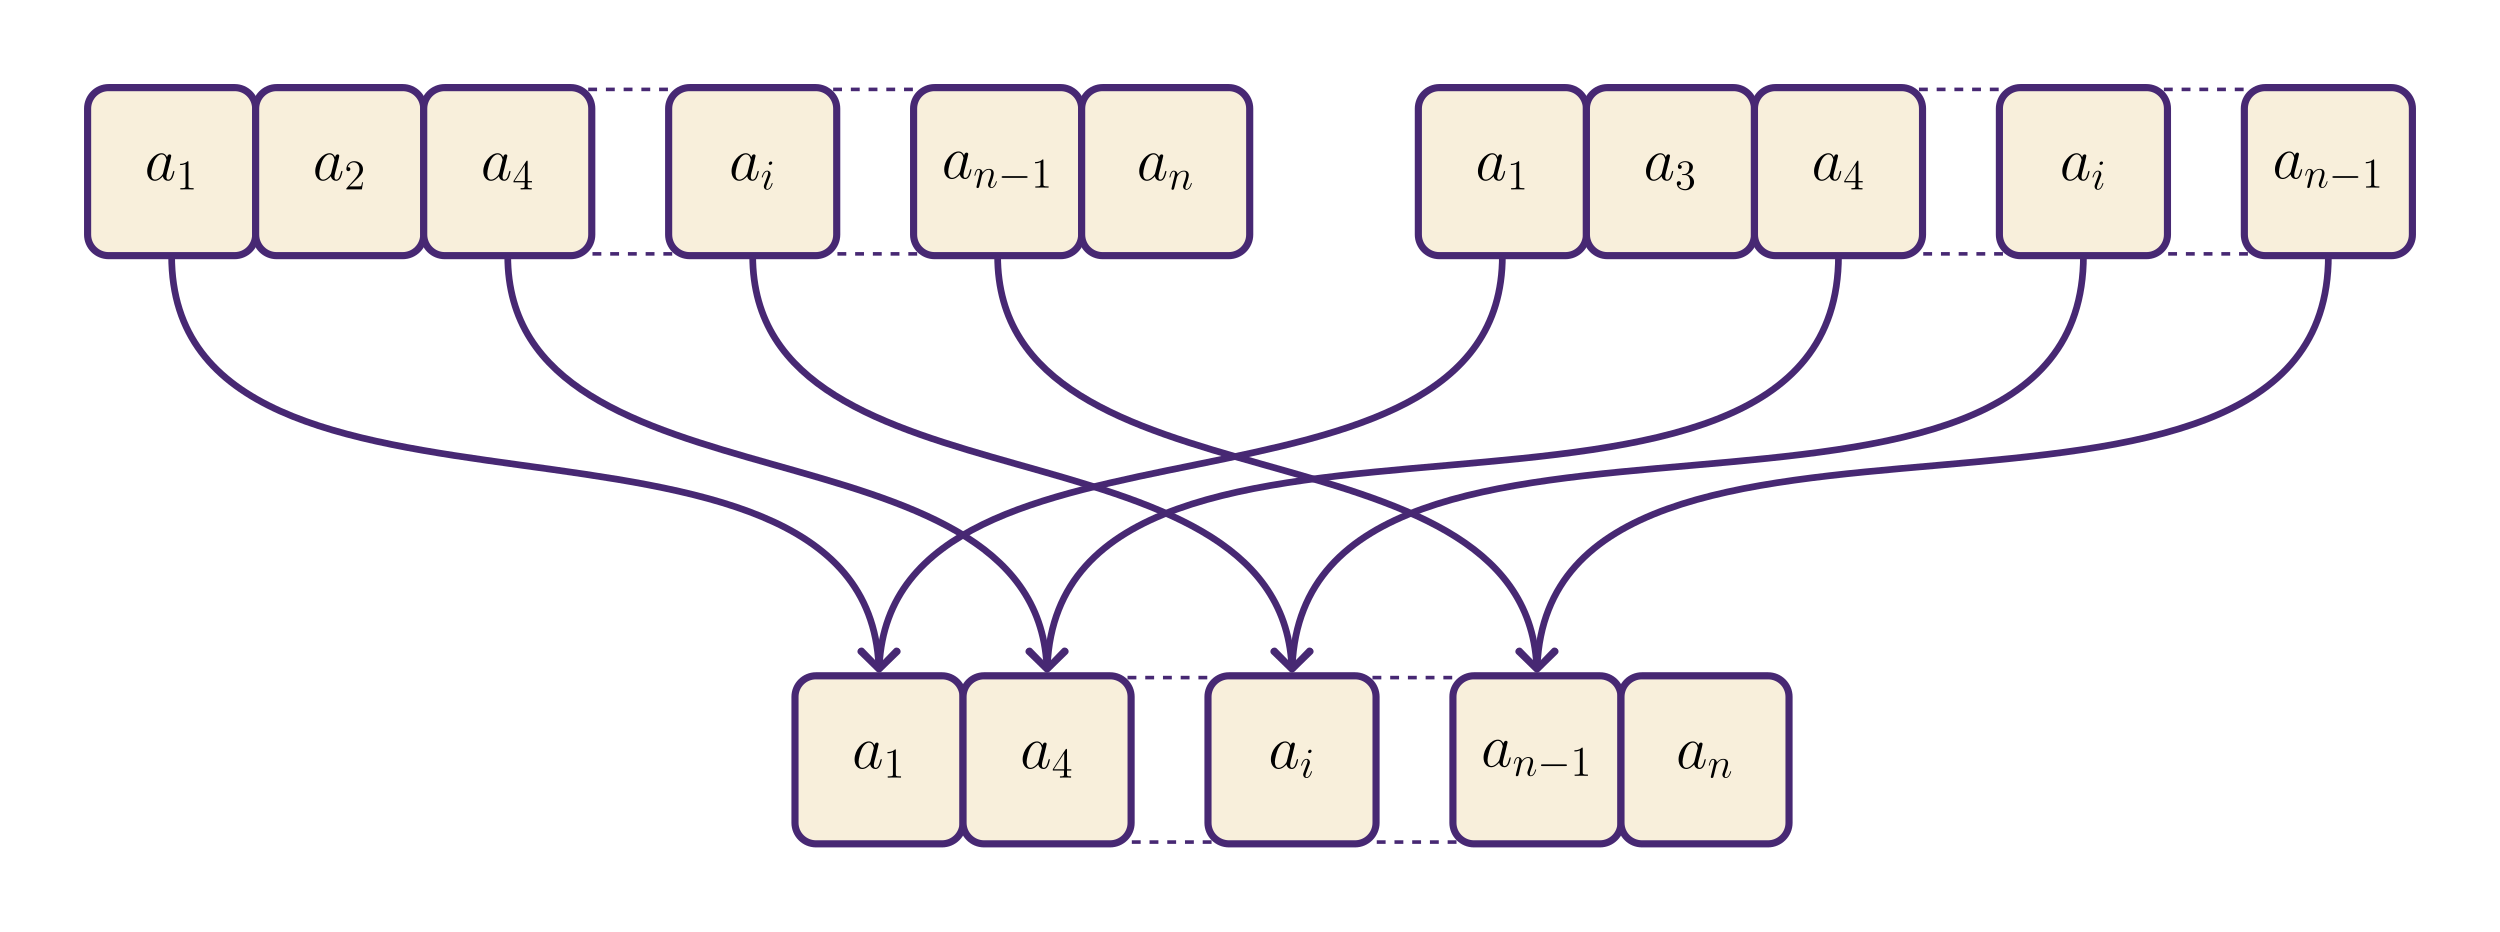
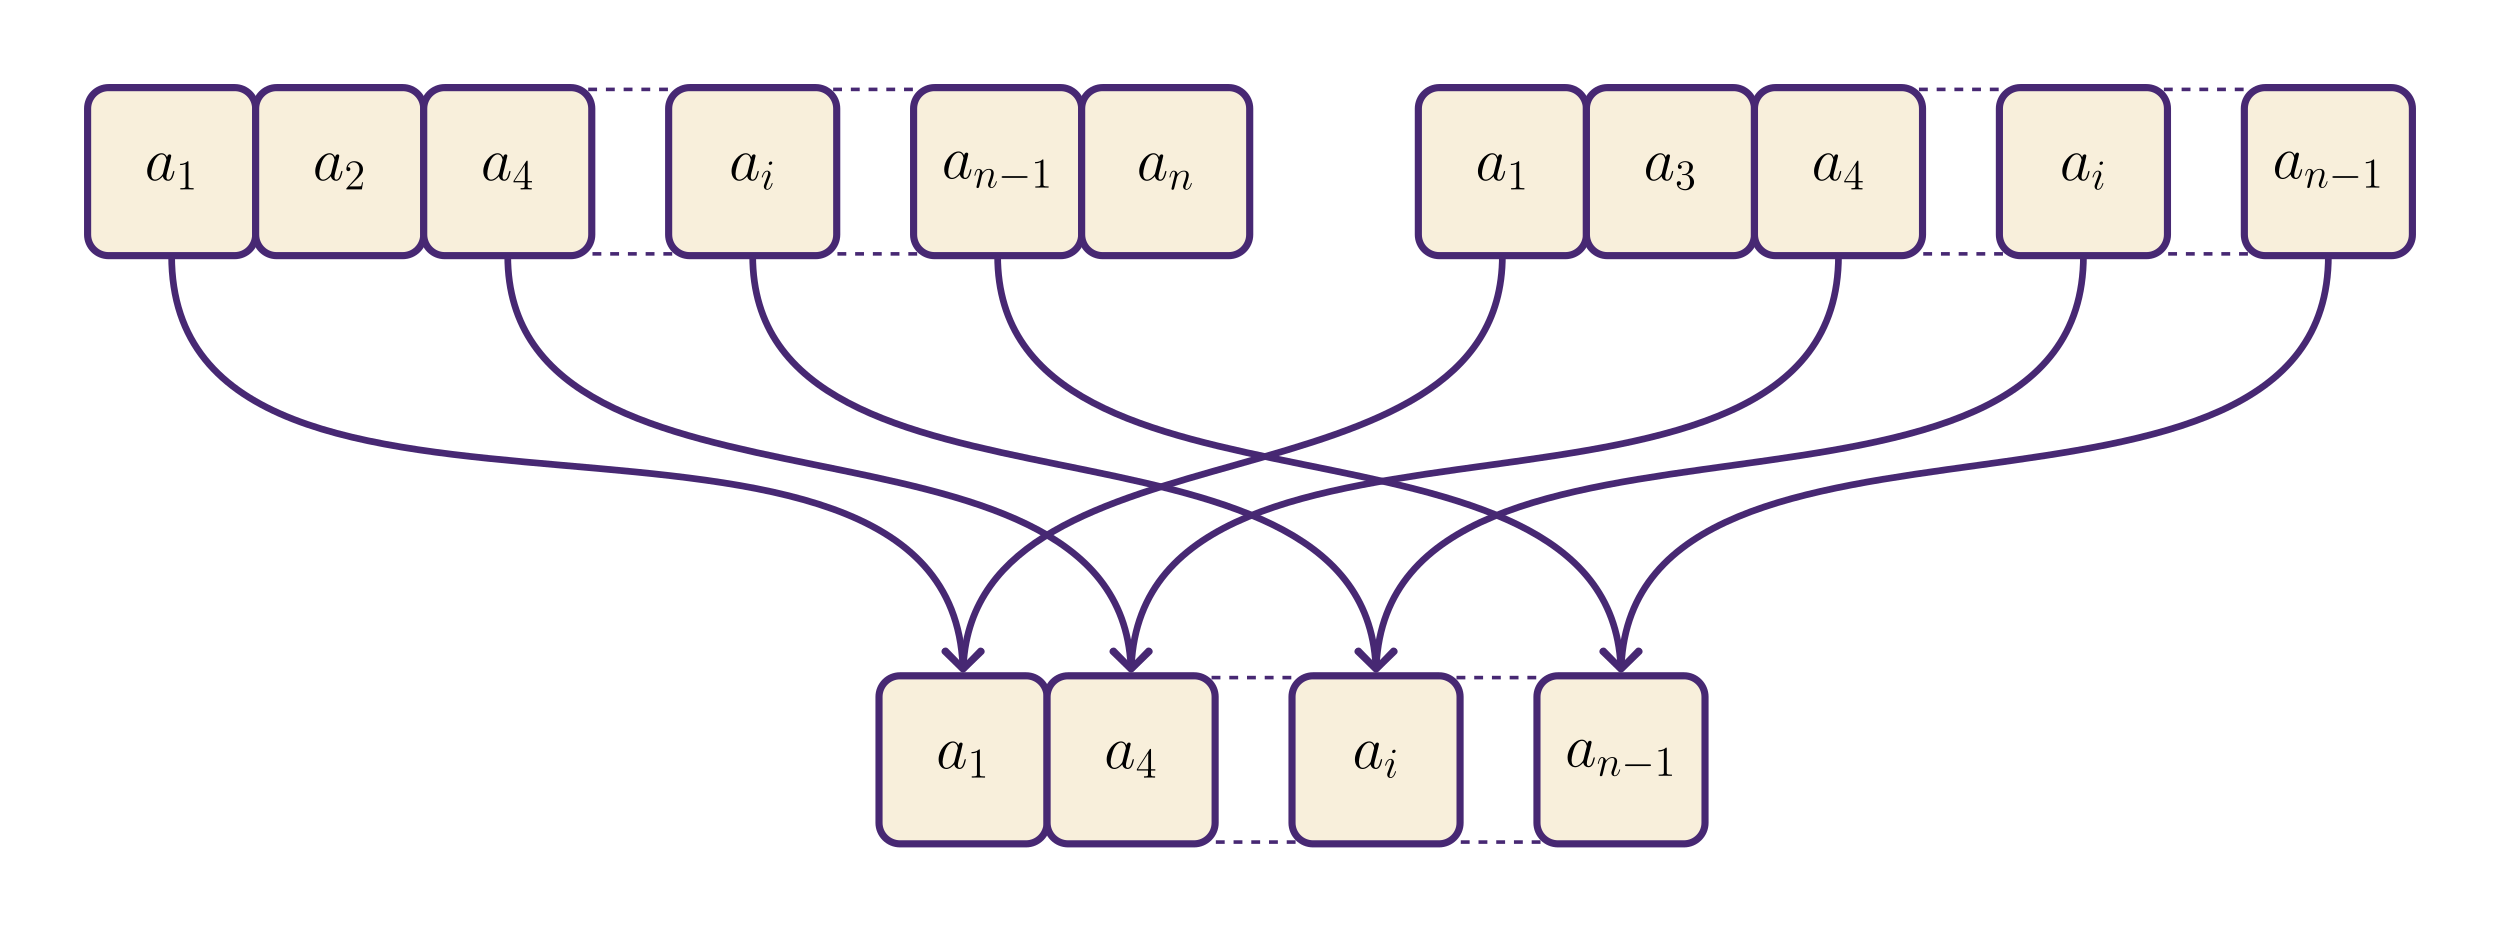
<svg xmlns="http://www.w3.org/2000/svg" xmlns:xlink="http://www.w3.org/1999/xlink" width="843.364" height="314.22" viewBox="0 0 843.364 314.22">
  <defs>
    <g>
      <g id="glyph-0-0">
        <path d="M 6.219 -2.453 C 6.109 -2.109 6.109 -2.062 5.828 -1.672 C 5.375 -1.094 4.469 -0.203 3.484 -0.203 C 2.641 -0.203 2.172 -0.969 2.172 -2.188 C 2.172 -3.328 2.812 -5.641 3.203 -6.5 C 3.906 -7.953 4.875 -8.703 5.688 -8.703 C 7.047 -8.703 7.312 -7 7.312 -6.844 C 7.312 -6.812 7.25 -6.547 7.234 -6.5 Z M 7.547 -7.75 C 7.312 -8.281 6.75 -9.109 5.688 -9.109 C 3.344 -9.109 0.828 -6.094 0.828 -3.031 C 0.828 -0.984 2.031 0.203 3.422 0.203 C 4.562 0.203 5.531 -0.688 6.109 -1.359 C 6.328 -0.141 7.297 0.203 7.906 0.203 C 8.531 0.203 9.031 -0.172 9.406 -0.906 C 9.734 -1.609 10.016 -2.875 10.016 -2.953 C 10.016 -3.062 9.938 -3.141 9.812 -3.141 C 9.625 -3.141 9.609 -3.031 9.516 -2.734 C 9.219 -1.516 8.812 -0.203 7.969 -0.203 C 7.375 -0.203 7.328 -0.75 7.328 -1.156 C 7.328 -1.625 7.391 -1.859 7.578 -2.672 C 7.719 -3.188 7.828 -3.641 8 -4.234 C 8.766 -7.328 8.938 -8.078 8.938 -8.203 C 8.938 -8.484 8.719 -8.719 8.406 -8.719 C 7.75 -8.719 7.578 -8 7.547 -7.75 Z M 7.547 -7.75 " />
      </g>
      <g id="glyph-1-0">
        <path d="M 4.125 -9.188 C 4.125 -9.531 4.125 -9.531 3.844 -9.531 C 3.5 -9.156 2.781 -8.625 1.312 -8.625 L 1.312 -8.203 C 1.641 -8.203 2.359 -8.203 3.141 -8.578 L 3.141 -1.109 C 3.141 -0.594 3.094 -0.422 1.844 -0.422 L 1.391 -0.422 L 1.391 0 C 1.781 -0.031 3.172 -0.031 3.641 -0.031 C 4.109 -0.031 5.5 -0.031 5.875 0 L 5.875 -0.422 L 5.438 -0.422 C 4.172 -0.422 4.125 -0.594 4.125 -1.109 Z M 4.125 -9.188 " />
      </g>
      <g id="glyph-1-1">
        <path d="M 6.312 -2.406 L 6 -2.406 C 5.953 -2.172 5.844 -1.375 5.688 -1.141 C 5.594 -1.016 4.781 -1.016 4.344 -1.016 L 1.688 -1.016 C 2.078 -1.344 2.953 -2.266 3.328 -2.609 C 5.516 -4.625 6.312 -5.359 6.312 -6.781 C 6.312 -8.438 5 -9.531 3.344 -9.531 C 1.672 -9.531 0.703 -8.125 0.703 -6.891 C 0.703 -6.156 1.328 -6.156 1.375 -6.156 C 1.672 -6.156 2.047 -6.375 2.047 -6.828 C 2.047 -7.234 1.781 -7.5 1.375 -7.5 C 1.25 -7.5 1.219 -7.5 1.172 -7.484 C 1.453 -8.469 2.219 -9.125 3.156 -9.125 C 4.375 -9.125 5.125 -8.109 5.125 -6.781 C 5.125 -5.562 4.422 -4.5 3.594 -3.578 L 0.703 -0.344 L 0.703 0 L 5.938 0 Z M 6.312 -2.406 " />
      </g>
      <g id="glyph-1-2">
        <path d="M 5.172 -9.344 C 5.172 -9.609 5.172 -9.688 4.984 -9.688 C 4.859 -9.688 4.812 -9.688 4.703 -9.516 L 0.391 -2.812 L 0.391 -2.391 L 4.156 -2.391 L 4.156 -1.094 C 4.156 -0.562 4.125 -0.422 3.078 -0.422 L 2.797 -0.422 L 2.797 0 C 3.125 -0.031 4.266 -0.031 4.656 -0.031 C 5.062 -0.031 6.203 -0.031 6.547 0 L 6.547 -0.422 L 6.25 -0.422 C 5.219 -0.422 5.172 -0.562 5.172 -1.094 L 5.172 -2.391 L 6.625 -2.391 L 6.625 -2.812 L 5.172 -2.812 Z M 4.234 -8.219 L 4.234 -2.812 L 0.75 -2.812 Z M 4.234 -8.219 " />
      </g>
      <g id="glyph-1-3">
        <path d="M 2.641 -5.156 C 2.391 -5.141 2.344 -5.125 2.344 -4.984 C 2.344 -4.844 2.406 -4.844 2.672 -4.844 L 3.328 -4.844 C 4.547 -4.844 5.094 -3.844 5.094 -2.469 C 5.094 -0.594 4.109 -0.094 3.406 -0.094 C 2.719 -0.094 1.547 -0.422 1.141 -1.359 C 1.594 -1.297 2.016 -1.547 2.016 -2.062 C 2.016 -2.484 1.703 -2.766 1.312 -2.766 C 0.969 -2.766 0.594 -2.562 0.594 -2.016 C 0.594 -0.75 1.859 0.297 3.453 0.297 C 5.156 0.297 6.422 -1 6.422 -2.453 C 6.422 -3.766 5.359 -4.812 3.984 -5.047 C 5.234 -5.406 6.031 -6.453 6.031 -7.578 C 6.031 -8.703 4.859 -9.531 3.469 -9.531 C 2.031 -9.531 0.969 -8.656 0.969 -7.609 C 0.969 -7.047 1.422 -6.922 1.641 -6.922 C 1.938 -6.922 2.281 -7.141 2.281 -7.578 C 2.281 -8.031 1.938 -8.234 1.625 -8.234 C 1.531 -8.234 1.5 -8.234 1.469 -8.219 C 2.016 -9.188 3.359 -9.188 3.422 -9.188 C 3.906 -9.188 4.828 -8.984 4.828 -7.578 C 4.828 -7.297 4.797 -6.5 4.375 -5.875 C 3.938 -5.25 3.453 -5.203 3.062 -5.188 Z M 2.641 -5.156 " />
      </g>
      <g id="glyph-2-0">
        <path d="M 4.062 -2.047 C 4.062 -2.125 4 -2.188 3.922 -2.188 C 3.781 -2.188 3.766 -2.141 3.703 -1.891 C 3.328 -0.594 2.734 -0.141 2.266 -0.141 C 2.094 -0.141 1.891 -0.188 1.891 -0.609 C 1.891 -1 2.062 -1.438 2.219 -1.859 L 3.234 -4.531 C 3.266 -4.641 3.375 -4.906 3.375 -5.172 C 3.375 -5.781 2.938 -6.328 2.234 -6.328 C 0.922 -6.328 0.391 -4.25 0.391 -4.125 C 0.391 -4.078 0.438 -4 0.547 -4 C 0.672 -4 0.688 -4.062 0.75 -4.266 C 1.094 -5.469 1.641 -6.031 2.188 -6.031 C 2.328 -6.031 2.562 -6.031 2.562 -5.562 C 2.562 -5.188 2.375 -4.719 2.266 -4.406 L 1.266 -1.734 C 1.172 -1.5 1.094 -1.281 1.094 -1.016 C 1.094 -0.375 1.531 0.141 2.219 0.141 C 3.547 0.141 4.062 -1.953 4.062 -2.047 Z M 3.938 -8.953 C 3.938 -9.172 3.766 -9.422 3.453 -9.422 C 3.125 -9.422 2.75 -9.109 2.75 -8.734 C 2.75 -8.375 3.062 -8.266 3.234 -8.266 C 3.609 -8.266 3.938 -8.641 3.938 -8.953 Z M 3.938 -8.953 " />
      </g>
      <g id="glyph-2-1">
        <path d="M 2.953 -4.203 C 2.984 -4.281 3.344 -5 3.875 -5.469 C 4.25 -5.812 4.734 -6.031 5.297 -6.031 C 5.859 -6.031 6.062 -5.609 6.062 -5.031 C 6.062 -4.219 5.484 -2.578 5.188 -1.812 C 5.062 -1.469 4.984 -1.281 4.984 -1.016 C 4.984 -0.375 5.438 0.141 6.125 0.141 C 7.453 0.141 7.953 -1.969 7.953 -2.047 C 7.953 -2.125 7.906 -2.188 7.812 -2.188 C 7.688 -2.188 7.672 -2.141 7.609 -1.891 C 7.266 -0.719 6.734 -0.141 6.172 -0.141 C 6.031 -0.141 5.797 -0.156 5.797 -0.609 C 5.797 -0.969 5.953 -1.406 6.031 -1.609 C 6.328 -2.391 6.922 -4 6.922 -4.812 C 6.922 -5.688 6.422 -6.328 5.328 -6.328 C 4.062 -6.328 3.391 -5.422 3.125 -5.062 C 3.078 -5.875 2.5 -6.328 1.859 -6.328 C 1.406 -6.328 1.094 -6.047 0.844 -5.562 C 0.594 -5.047 0.391 -4.188 0.391 -4.125 C 0.391 -4.078 0.438 -4 0.547 -4 C 0.656 -4 0.672 -4.016 0.766 -4.344 C 0.984 -5.219 1.25 -6.031 1.828 -6.031 C 2.156 -6.031 2.266 -5.812 2.266 -5.375 C 2.266 -5.062 2.125 -4.5 2.016 -4.062 L 1.625 -2.516 C 1.562 -2.234 1.406 -1.594 1.328 -1.328 C 1.234 -0.969 1.078 -0.281 1.078 -0.219 C 1.078 -0.016 1.234 0.141 1.453 0.141 C 1.625 0.141 1.828 0.062 1.938 -0.156 C 1.969 -0.234 2.094 -0.734 2.172 -1.016 L 2.484 -2.312 Z M 2.953 -4.203 " />
      </g>
      <g id="glyph-3-0">
        <path d="M 9.453 -3.297 C 9.703 -3.297 9.953 -3.297 9.953 -3.578 C 9.953 -3.875 9.703 -3.875 9.453 -3.875 L 1.688 -3.875 C 1.453 -3.875 1.188 -3.875 1.188 -3.578 C 1.188 -3.297 1.453 -3.297 1.688 -3.297 Z M 9.453 -3.297 " />
      </g>
    </g>
    <clipPath id="clip-0">
      <path clip-rule="nonzero" d="M 0 0 L 843.363 0 L 843.363 314.219 L 0 314.219 Z M 0 0 " />
    </clipPath>
    <clipPath id="clip-1">
      <path clip-rule="nonzero" d="M 198.426 29.551 L 226.77 29.551 L 226.77 86.242 L 198.426 86.242 Z M 198.426 29.551 " />
    </clipPath>
    <clipPath id="clip-2">
      <path clip-rule="nonzero" d="M 281.055 29.551 L 309.402 29.551 L 309.402 86.242 L 281.055 86.242 Z M 281.055 29.551 " />
    </clipPath>
    <clipPath id="clip-3">
      <path clip-rule="nonzero" d="M 647.348 29.551 L 675.695 29.551 L 675.695 86.242 L 647.348 86.242 Z M 647.348 29.551 " />
    </clipPath>
    <clipPath id="clip-4">
      <path clip-rule="nonzero" d="M 729.98 29.551 L 758.324 29.551 L 758.324 86.242 L 729.98 86.242 Z M 729.98 29.551 " />
    </clipPath>
    <clipPath id="clip-5">
      <path clip-rule="nonzero" d="M 723 0 L 843.363 0 L 843.363 121 L 723 121 Z M 723 0 " />
    </clipPath>
    <clipPath id="clip-6">
-       <path clip-rule="nonzero" d="M 234 193 L 359 193 L 359 314.219 L 234 314.219 Z M 234 193 " />
+       <path clip-rule="nonzero" d="M 262 193 L 388 193 L 388 314.219 L 262 314.219 Z M 262 193 " />
    </clipPath>
    <clipPath id="clip-7">
-       <path clip-rule="nonzero" d="M 290 193 L 416 193 L 416 314.219 L 290 314.219 Z M 290 193 " />
+       <path clip-rule="nonzero" d="M 319 193 L 444 193 L 444 314.219 L 319 314.219 Z M 319 193 " />
    </clipPath>
    <clipPath id="clip-8">
-       <path clip-rule="nonzero" d="M 380.367 227.977 L 408.715 227.977 L 408.715 284.668 L 380.367 284.668 Z M 380.367 227.977 " />
+       <path clip-rule="nonzero" d="M 408.715 227.977 L 437.059 227.977 L 437.059 284.668 L 408.715 284.668 Z M 408.715 227.977 " />
    </clipPath>
    <clipPath id="clip-9">
-       <path clip-rule="nonzero" d="M 373 193 L 499 193 L 499 314.219 L 373 314.219 Z M 373 193 " />
+       <path clip-rule="nonzero" d="M 401 193 L 527 193 L 527 314.219 L 401 314.219 Z M 401 193 " />
    </clipPath>
    <clipPath id="clip-10">
-       <path clip-rule="nonzero" d="M 462.996 227.977 L 491.344 227.977 L 491.344 284.668 L 462.996 284.668 Z M 462.996 227.977 " />
+       <path clip-rule="nonzero" d="M 491.344 227.977 L 519.691 227.977 L 519.691 284.668 L 491.344 284.668 Z M 491.344 227.977 " />
    </clipPath>
    <clipPath id="clip-11">
-       <path clip-rule="nonzero" d="M 456 193 L 581 193 L 581 314.219 L 456 314.219 Z M 456 193 " />
-     </clipPath>
-     <clipPath id="clip-12">
-       <path clip-rule="nonzero" d="M 512 193 L 638 193 L 638 314.219 L 512 314.219 Z M 512 193 " />
+       <path clip-rule="nonzero" d="M 484 193 L 610 193 L 610 314.219 L 484 314.219 Z M 484 193 " />
    </clipPath>
  </defs>
  <g clip-path="url(#clip-0)">
    <path fill-rule="nonzero" fill="rgb(100%, 100%, 100%)" fill-opacity="1" d="M -0.004 314.223 L 843.371 0 " />
  </g>
  <path fill-rule="nonzero" fill="rgb(97.255%, 93.726%, 85.883%)" fill-opacity="1" stroke-width="2.409" stroke-linecap="butt" stroke-linejoin="miter" stroke="rgb(27.843%, 15.685%, 45.096%)" stroke-opacity="1" stroke-miterlimit="10" d="M 21.258 28.346 L -21.261 28.346 C -25.175 28.346 -28.347 25.174 -28.347 21.26 L -28.347 -21.259 C -28.347 -25.173 -25.175 -28.345 -21.261 -28.345 L 21.258 -28.345 C 25.172 -28.345 28.348 -25.173 28.348 -21.259 L 28.348 21.26 C 28.348 25.174 25.172 28.346 21.258 28.346 Z M 21.258 28.346 " transform="matrix(1, 0, 0, -1, 57.898, 57.897)" />
  <g fill="rgb(0%, 0%, 0%)" fill-opacity="1">
    <use xlink:href="#glyph-0-0" x="48.826" y="60.796" />
  </g>
  <g fill="rgb(0%, 0%, 0%)" fill-opacity="1">
    <use xlink:href="#glyph-1-0" x="59.447" y="63.895" />
  </g>
  <path fill-rule="nonzero" fill="rgb(97.255%, 93.726%, 85.883%)" fill-opacity="1" stroke-width="2.409" stroke-linecap="butt" stroke-linejoin="miter" stroke="rgb(27.843%, 15.685%, 45.096%)" stroke-opacity="1" stroke-miterlimit="10" d="M 21.262 28.346 L -21.262 28.346 C -25.176 28.346 -28.348 25.174 -28.348 21.26 L -28.348 -21.259 C -28.348 -25.173 -25.176 -28.345 -21.262 -28.345 L 21.262 -28.345 C 25.176 -28.345 28.348 -25.173 28.348 -21.259 L 28.348 21.26 C 28.348 25.174 25.176 28.346 21.262 28.346 Z M 21.262 28.346 " transform="matrix(1, 0, 0, -1, 114.59, 57.897)" />
  <g fill="rgb(0%, 0%, 0%)" fill-opacity="1">
    <use xlink:href="#glyph-0-0" x="105.519" y="60.796" />
  </g>
  <g fill="rgb(0%, 0%, 0%)" fill-opacity="1">
    <use xlink:href="#glyph-1-1" x="116.14" y="63.895" />
  </g>
  <path fill-rule="nonzero" fill="rgb(97.255%, 93.726%, 85.883%)" fill-opacity="1" stroke-width="2.409" stroke-linecap="butt" stroke-linejoin="miter" stroke="rgb(27.843%, 15.685%, 45.096%)" stroke-opacity="1" stroke-miterlimit="10" d="M 21.26 28.346 L -21.26 28.346 C -25.174 28.346 -28.346 25.174 -28.346 21.26 L -28.346 -21.259 C -28.346 -25.173 -25.174 -28.345 -21.26 -28.345 L 21.26 -28.345 C 25.174 -28.345 28.346 -25.173 28.346 -21.259 L 28.346 21.26 C 28.346 25.174 25.174 28.346 21.26 28.346 Z M 21.26 28.346 " transform="matrix(1, 0, 0, -1, 171.283, 57.897)" />
  <g fill="rgb(0%, 0%, 0%)" fill-opacity="1">
    <use xlink:href="#glyph-0-0" x="162.212" y="60.796" />
  </g>
  <g fill="rgb(0%, 0%, 0%)" fill-opacity="1">
    <use xlink:href="#glyph-1-2" x="172.833" y="63.895" />
  </g>
  <g clip-path="url(#clip-1)">
    <path fill="none" stroke-width="2.409" stroke-linecap="butt" stroke-linejoin="miter" stroke="rgb(27.843%, 15.685%, 45.096%)" stroke-opacity="1" stroke-dasharray="2.989 2.989" stroke-miterlimit="10" d="M -14.172 28.346 L 14.172 28.346 M 14.172 -28.345 L -14.172 -28.345 " transform="matrix(1, 0, 0, -1, 212.598, 57.897)" />
  </g>
  <path fill-rule="nonzero" fill="rgb(97.255%, 93.726%, 85.883%)" fill-opacity="1" stroke-width="2.409" stroke-linecap="butt" stroke-linejoin="miter" stroke="rgb(27.843%, 15.685%, 45.096%)" stroke-opacity="1" stroke-miterlimit="10" d="M 21.259 28.346 L -21.261 28.346 C -25.175 28.346 -28.347 25.174 -28.347 21.26 L -28.347 -21.259 C -28.347 -25.173 -25.175 -28.345 -21.261 -28.345 L 21.259 -28.345 C 25.173 -28.345 28.349 -25.173 28.349 -21.259 L 28.349 21.26 C 28.349 25.174 25.173 28.346 21.259 28.346 Z M 21.259 28.346 " transform="matrix(1, 0, 0, -1, 253.913, 57.897)" />
  <g fill="rgb(0%, 0%, 0%)" fill-opacity="1">
    <use xlink:href="#glyph-0-0" x="245.958" y="60.796" />
  </g>
  <g fill="rgb(0%, 0%, 0%)" fill-opacity="1">
    <use xlink:href="#glyph-2-0" x="256.578" y="63.895" />
  </g>
  <g clip-path="url(#clip-2)">
    <path fill="none" stroke-width="2.409" stroke-linecap="butt" stroke-linejoin="miter" stroke="rgb(27.843%, 15.685%, 45.096%)" stroke-opacity="1" stroke-dasharray="2.989 2.989" stroke-miterlimit="10" d="M -14.173 28.346 L 14.174 28.346 M 14.174 -28.345 L -14.173 -28.345 " transform="matrix(1, 0, 0, -1, 295.228, 57.897)" />
  </g>
  <path fill-rule="nonzero" fill="rgb(97.255%, 93.726%, 85.883%)" fill-opacity="1" stroke-width="2.409" stroke-linecap="butt" stroke-linejoin="miter" stroke="rgb(27.843%, 15.685%, 45.096%)" stroke-opacity="1" stroke-miterlimit="10" d="M 21.262 28.346 L -21.262 28.346 C -25.176 28.346 -28.348 25.174 -28.348 21.26 L -28.348 -21.259 C -28.348 -25.173 -25.176 -28.345 -21.262 -28.345 L 21.262 -28.345 C 25.176 -28.345 28.348 -25.173 28.348 -21.259 L 28.348 21.26 C 28.348 25.174 25.176 28.346 21.262 28.346 Z M 21.262 28.346 " transform="matrix(1, 0, 0, -1, 336.543, 57.897)" />
  <g fill="rgb(0%, 0%, 0%)" fill-opacity="1">
    <use xlink:href="#glyph-0-0" x="317.7" y="60.198" />
  </g>
  <g fill="rgb(0%, 0%, 0%)" fill-opacity="1">
    <use xlink:href="#glyph-2-1" x="328.321" y="63.297" />
  </g>
  <g fill="rgb(0%, 0%, 0%)" fill-opacity="1">
    <use xlink:href="#glyph-3-0" x="336.706" y="63.297" />
  </g>
  <g fill="rgb(0%, 0%, 0%)" fill-opacity="1">
    <use xlink:href="#glyph-1-0" x="347.865" y="63.297" />
  </g>
  <path fill-rule="nonzero" fill="rgb(97.255%, 93.726%, 85.883%)" fill-opacity="1" stroke-width="2.409" stroke-linecap="butt" stroke-linejoin="miter" stroke="rgb(27.843%, 15.685%, 45.096%)" stroke-opacity="1" stroke-miterlimit="10" d="M 21.26 28.346 L -21.259 28.346 C -25.174 28.346 -28.345 25.174 -28.345 21.26 L -28.345 -21.259 C -28.345 -25.173 -25.174 -28.345 -21.259 -28.345 L 21.26 -28.345 C 25.174 -28.345 28.346 -25.173 28.346 -21.259 L 28.346 21.26 C 28.346 25.174 25.174 28.346 21.26 28.346 Z M 21.26 28.346 " transform="matrix(1, 0, 0, -1, 393.236, 57.897)" />
  <g fill="rgb(0%, 0%, 0%)" fill-opacity="1">
    <use xlink:href="#glyph-0-0" x="383.484" y="60.796" />
  </g>
  <g fill="rgb(0%, 0%, 0%)" fill-opacity="1">
    <use xlink:href="#glyph-2-1" x="394.105" y="63.895" />
  </g>
  <path fill-rule="nonzero" fill="rgb(97.255%, 93.726%, 85.883%)" fill-opacity="1" stroke-width="2.409" stroke-linecap="butt" stroke-linejoin="miter" stroke="rgb(27.843%, 15.685%, 45.096%)" stroke-opacity="1" stroke-miterlimit="10" d="M 21.261 28.346 L -21.259 28.346 C -25.173 28.346 -28.348 25.174 -28.348 21.26 L -28.348 -21.259 C -28.348 -25.173 -25.173 -28.345 -21.259 -28.345 L 21.261 -28.345 C 25.175 -28.345 28.347 -25.173 28.347 -21.259 L 28.347 21.26 C 28.347 25.174 25.175 28.346 21.261 28.346 Z M 21.261 28.346 " transform="matrix(1, 0, 0, -1, 506.821, 57.897)" />
  <g fill="rgb(0%, 0%, 0%)" fill-opacity="1">
    <use xlink:href="#glyph-0-0" x="497.75" y="60.796" />
  </g>
  <g fill="rgb(0%, 0%, 0%)" fill-opacity="1">
    <use xlink:href="#glyph-1-0" x="508.37" y="63.895" />
  </g>
  <path fill-rule="nonzero" fill="rgb(97.255%, 93.726%, 85.883%)" fill-opacity="1" stroke-width="2.409" stroke-linecap="butt" stroke-linejoin="miter" stroke="rgb(27.843%, 15.685%, 45.096%)" stroke-opacity="1" stroke-miterlimit="10" d="M 21.259 28.346 L -21.26 28.346 C -25.174 28.346 -28.346 25.174 -28.346 21.26 L -28.346 -21.259 C -28.346 -25.173 -25.174 -28.345 -21.26 -28.345 L 21.259 -28.345 C 25.174 -28.345 28.345 -25.173 28.345 -21.259 L 28.345 21.26 C 28.345 25.174 25.174 28.346 21.259 28.346 Z M 21.259 28.346 " transform="matrix(1, 0, 0, -1, 563.514, 57.897)" />
  <g fill="rgb(0%, 0%, 0%)" fill-opacity="1">
    <use xlink:href="#glyph-0-0" x="554.443" y="60.796" />
  </g>
  <g fill="rgb(0%, 0%, 0%)" fill-opacity="1">
    <use xlink:href="#glyph-1-3" x="565.063" y="63.895" />
  </g>
  <path fill-rule="nonzero" fill="rgb(97.255%, 93.726%, 85.883%)" fill-opacity="1" stroke-width="2.409" stroke-linecap="butt" stroke-linejoin="miter" stroke="rgb(27.843%, 15.685%, 45.096%)" stroke-opacity="1" stroke-miterlimit="10" d="M 21.262 28.346 L -21.262 28.346 C -25.176 28.346 -28.348 25.174 -28.348 21.26 L -28.348 -21.259 C -28.348 -25.173 -25.176 -28.345 -21.262 -28.345 L 21.262 -28.345 C 25.176 -28.345 28.348 -25.173 28.348 -21.259 L 28.348 21.26 C 28.348 25.174 25.176 28.346 21.262 28.346 Z M 21.262 28.346 " transform="matrix(1, 0, 0, -1, 620.207, 57.897)" />
  <g fill="rgb(0%, 0%, 0%)" fill-opacity="1">
    <use xlink:href="#glyph-0-0" x="611.136" y="60.796" />
  </g>
  <g fill="rgb(0%, 0%, 0%)" fill-opacity="1">
    <use xlink:href="#glyph-1-2" x="621.756" y="63.895" />
  </g>
  <g clip-path="url(#clip-3)">
    <path fill="none" stroke-width="2.409" stroke-linecap="butt" stroke-linejoin="miter" stroke="rgb(27.843%, 15.685%, 45.096%)" stroke-opacity="1" stroke-dasharray="2.989 2.989" stroke-miterlimit="10" d="M -14.174 28.346 L 14.173 28.346 M 14.173 -28.345 L -14.174 -28.345 " transform="matrix(1, 0, 0, -1, 661.522, 57.897)" />
  </g>
  <path fill-rule="nonzero" fill="rgb(97.255%, 93.726%, 85.883%)" fill-opacity="1" stroke-width="2.409" stroke-linecap="butt" stroke-linejoin="miter" stroke="rgb(27.843%, 15.685%, 45.096%)" stroke-opacity="1" stroke-miterlimit="10" d="M 21.261 28.346 L -21.259 28.346 C -25.173 28.346 -28.349 25.174 -28.349 21.26 L -28.349 -21.259 C -28.349 -25.173 -25.173 -28.345 -21.259 -28.345 L 21.261 -28.345 C 25.175 -28.345 28.347 -25.173 28.347 -21.259 L 28.347 21.26 C 28.347 25.174 25.175 28.346 21.261 28.346 Z M 21.261 28.346 " transform="matrix(1, 0, 0, -1, 702.837, 57.897)" />
  <g fill="rgb(0%, 0%, 0%)" fill-opacity="1">
    <use xlink:href="#glyph-0-0" x="694.881" y="60.796" />
  </g>
  <g fill="rgb(0%, 0%, 0%)" fill-opacity="1">
    <use xlink:href="#glyph-2-0" x="705.502" y="63.895" />
  </g>
  <g clip-path="url(#clip-4)">
    <path fill="none" stroke-width="2.409" stroke-linecap="butt" stroke-linejoin="miter" stroke="rgb(27.843%, 15.685%, 45.096%)" stroke-opacity="1" stroke-dasharray="2.989 2.989" stroke-miterlimit="10" d="M -14.172 28.346 L 14.172 28.346 M 14.172 -28.345 L -14.172 -28.345 " transform="matrix(1, 0, 0, -1, 744.152, 57.897)" />
  </g>
  <path fill-rule="nonzero" fill="rgb(97.255%, 93.726%, 85.883%)" fill-opacity="1" d="M 806.727 29.551 L 764.207 29.551 C 760.293 29.551 757.121 32.723 757.121 36.637 L 757.121 79.156 C 757.121 83.07 760.293 86.242 764.207 86.242 L 806.727 86.242 C 810.641 86.242 813.812 83.07 813.812 79.156 L 813.812 36.637 C 813.812 32.723 810.641 29.551 806.727 29.551 Z M 806.727 29.551 " />
  <g clip-path="url(#clip-5)">
    <path fill="none" stroke-width="2.409" stroke-linecap="butt" stroke-linejoin="miter" stroke="rgb(27.843%, 15.685%, 45.096%)" stroke-opacity="1" stroke-miterlimit="10" d="M 21.26 28.346 L -21.26 28.346 C -25.174 28.346 -28.346 25.174 -28.346 21.26 L -28.346 -21.259 C -28.346 -25.173 -25.174 -28.345 -21.26 -28.345 L 21.26 -28.345 C 25.174 -28.345 28.346 -25.173 28.346 -21.259 L 28.346 21.26 C 28.346 25.174 25.174 28.346 21.26 28.346 Z M 21.26 28.346 " transform="matrix(1, 0, 0, -1, 785.467, 57.897)" />
  </g>
  <g fill="rgb(0%, 0%, 0%)" fill-opacity="1">
    <use xlink:href="#glyph-0-0" x="766.624" y="60.198" />
  </g>
  <g fill="rgb(0%, 0%, 0%)" fill-opacity="1">
    <use xlink:href="#glyph-2-1" x="777.244" y="63.297" />
  </g>
  <g fill="rgb(0%, 0%, 0%)" fill-opacity="1">
    <use xlink:href="#glyph-3-0" x="785.629" y="63.297" />
  </g>
  <g fill="rgb(0%, 0%, 0%)" fill-opacity="1">
    <use xlink:href="#glyph-1-0" x="796.788" y="63.297" />
  </g>
-   <path fill-rule="nonzero" fill="rgb(97.255%, 93.726%, 85.883%)" fill-opacity="1" d="M 317.793 227.977 L 275.273 227.977 C 271.359 227.977 268.188 231.148 268.188 235.062 L 268.188 277.582 C 268.188 281.496 271.359 284.668 275.273 284.668 L 317.793 284.668 C 321.707 284.668 324.879 281.496 324.879 277.582 L 324.879 235.062 C 324.879 231.148 321.707 227.977 317.793 227.977 Z M 317.793 227.977 " />
+   <path fill-rule="nonzero" fill="rgb(97.255%, 93.726%, 85.883%)" fill-opacity="1" d="M 346.141 227.977 L 303.617 227.977 C 299.703 227.977 296.531 231.148 296.531 235.062 L 296.531 277.582 C 296.531 281.496 299.703 284.668 303.617 284.668 L 346.141 284.668 C 350.055 284.668 353.227 281.496 353.227 277.582 L 353.227 235.062 C 353.227 231.148 350.055 227.977 346.141 227.977 Z M 346.141 227.977 " />
  <g clip-path="url(#clip-6)">
-     <path fill="none" stroke-width="2.409" stroke-linecap="butt" stroke-linejoin="miter" stroke="rgb(27.843%, 15.685%, 45.096%)" stroke-opacity="1" stroke-miterlimit="10" d="M 21.26 28.345 L -21.26 28.345 C -25.174 28.345 -28.346 25.174 -28.346 21.259 L -28.346 -21.26 C -28.346 -25.174 -25.174 -28.346 -21.26 -28.346 L 21.26 -28.346 C 25.174 -28.346 28.346 -25.174 28.346 -21.26 L 28.346 21.259 C 28.346 25.174 25.174 28.345 21.26 28.345 Z M 21.26 28.345 " transform="matrix(1, 0, 0, -1, 296.533, 256.322)" />
-   </g>
-   <g fill="rgb(0%, 0%, 0%)" fill-opacity="1">
-     <use xlink:href="#glyph-0-0" x="287.462" y="259.221" />
-   </g>
-   <g fill="rgb(0%, 0%, 0%)" fill-opacity="1">
-     <use xlink:href="#glyph-1-0" x="298.082" y="262.32" />
-   </g>
-   <path fill-rule="nonzero" fill="rgb(97.255%, 93.726%, 85.883%)" fill-opacity="1" d="M 374.484 227.977 L 331.965 227.977 C 328.051 227.977 324.879 231.148 324.879 235.062 L 324.879 277.582 C 324.879 281.496 328.051 284.668 331.965 284.668 L 374.484 284.668 C 378.398 284.668 381.574 281.496 381.574 277.582 L 381.574 235.062 C 381.574 231.148 378.398 227.977 374.484 227.977 Z M 374.484 227.977 " />
+     <path fill="none" stroke-width="2.409" stroke-linecap="butt" stroke-linejoin="miter" stroke="rgb(27.843%, 15.685%, 45.096%)" stroke-opacity="1" stroke-miterlimit="10" d="M 21.262 28.345 L -21.262 28.345 C -25.176 28.345 -28.348 25.174 -28.348 21.259 L -28.348 -21.26 C -28.348 -25.174 -25.176 -28.346 -21.262 -28.346 L 21.262 -28.346 C 25.176 -28.346 28.348 -25.174 28.348 -21.26 L 28.348 21.259 C 28.348 25.174 25.176 28.345 21.262 28.345 Z M 21.262 28.345 " transform="matrix(1, 0, 0, -1, 324.879, 256.322)" />
+   </g>
+   <g fill="rgb(0%, 0%, 0%)" fill-opacity="1">
+     <use xlink:href="#glyph-0-0" x="315.808" y="259.221" />
+   </g>
+   <g fill="rgb(0%, 0%, 0%)" fill-opacity="1">
+     <use xlink:href="#glyph-1-0" x="326.428" y="262.32" />
+   </g>
+   <path fill-rule="nonzero" fill="rgb(97.255%, 93.726%, 85.883%)" fill-opacity="1" d="M 402.832 227.977 L 360.312 227.977 C 356.398 227.977 353.227 231.148 353.227 235.062 L 353.227 277.582 C 353.227 281.496 356.398 284.668 360.312 284.668 L 402.832 284.668 C 406.746 284.668 409.918 281.496 409.918 277.582 L 409.918 235.062 C 409.918 231.148 406.746 227.977 402.832 227.977 Z M 402.832 227.977 " />
  <g clip-path="url(#clip-7)">
-     <path fill="none" stroke-width="2.409" stroke-linecap="butt" stroke-linejoin="miter" stroke="rgb(27.843%, 15.685%, 45.096%)" stroke-opacity="1" stroke-miterlimit="10" d="M 21.258 28.345 L -21.261 28.345 C -25.175 28.345 -28.347 25.174 -28.347 21.259 L -28.347 -21.26 C -28.347 -25.174 -25.175 -28.346 -21.261 -28.346 L 21.258 -28.346 C 25.172 -28.346 28.348 -25.174 28.348 -21.26 L 28.348 21.259 C 28.348 25.174 25.172 28.345 21.258 28.345 Z M 21.258 28.345 " transform="matrix(1, 0, 0, -1, 353.226, 256.322)" />
-   </g>
-   <g fill="rgb(0%, 0%, 0%)" fill-opacity="1">
-     <use xlink:href="#glyph-0-0" x="344.154" y="259.221" />
-   </g>
-   <g fill="rgb(0%, 0%, 0%)" fill-opacity="1">
-     <use xlink:href="#glyph-1-2" x="354.775" y="262.32" />
+     <path fill="none" stroke-width="2.409" stroke-linecap="butt" stroke-linejoin="miter" stroke="rgb(27.843%, 15.685%, 45.096%)" stroke-opacity="1" stroke-miterlimit="10" d="M 21.26 28.345 L -21.259 28.345 C -25.174 28.345 -28.345 25.174 -28.345 21.259 L -28.345 -21.26 C -28.345 -25.174 -25.174 -28.346 -21.259 -28.346 L 21.26 -28.346 C 25.174 -28.346 28.346 -25.174 28.346 -21.26 L 28.346 21.259 C 28.346 25.174 25.174 28.345 21.26 28.345 Z M 21.26 28.345 " transform="matrix(1, 0, 0, -1, 381.572, 256.322)" />
+   </g>
+   <g fill="rgb(0%, 0%, 0%)" fill-opacity="1">
+     <use xlink:href="#glyph-0-0" x="372.501" y="259.221" />
+   </g>
+   <g fill="rgb(0%, 0%, 0%)" fill-opacity="1">
+     <use xlink:href="#glyph-1-2" x="383.121" y="262.32" />
  </g>
  <g clip-path="url(#clip-8)">
-     <path fill="none" stroke-width="2.409" stroke-linecap="butt" stroke-linejoin="miter" stroke="rgb(27.843%, 15.685%, 45.096%)" stroke-opacity="1" stroke-dasharray="2.989 2.989" stroke-miterlimit="10" d="M -14.173 28.345 L 14.175 28.345 M 14.175 -28.346 L -14.173 -28.346 " transform="matrix(1, 0, 0, -1, 394.54, 256.322)" />
-   </g>
-   <path fill-rule="nonzero" fill="rgb(97.255%, 93.726%, 85.883%)" fill-opacity="1" d="M 457.113 227.977 L 414.594 227.977 C 410.68 227.977 407.508 231.148 407.508 235.062 L 407.508 277.582 C 407.508 281.496 410.68 284.668 414.594 284.668 L 457.113 284.668 C 461.027 284.668 464.203 281.496 464.203 277.582 L 464.203 235.062 C 464.203 231.148 461.027 227.977 457.113 227.977 Z M 457.113 227.977 " />
+     <path fill="none" stroke-width="2.409" stroke-linecap="butt" stroke-linejoin="miter" stroke="rgb(27.843%, 15.685%, 45.096%)" stroke-opacity="1" stroke-dasharray="2.989 2.989" stroke-miterlimit="10" d="M -14.172 28.345 L 14.172 28.345 M 14.172 -28.346 L -14.172 -28.346 " transform="matrix(1, 0, 0, -1, 422.887, 256.322)" />
+   </g>
+   <path fill-rule="nonzero" fill="rgb(97.255%, 93.726%, 85.883%)" fill-opacity="1" d="M 485.461 227.977 L 442.941 227.977 C 439.027 227.977 435.855 231.148 435.855 235.062 L 435.855 277.582 C 435.855 281.496 439.027 284.668 442.941 284.668 L 485.461 284.668 C 489.375 284.668 492.547 281.496 492.547 277.582 L 492.547 235.062 C 492.547 231.148 489.375 227.977 485.461 227.977 Z M 485.461 227.977 " />
  <g clip-path="url(#clip-9)">
-     <path fill="none" stroke-width="2.409" stroke-linecap="butt" stroke-linejoin="miter" stroke="rgb(27.843%, 15.685%, 45.096%)" stroke-opacity="1" stroke-miterlimit="10" d="M 21.258 28.345 L -21.261 28.345 C -25.175 28.345 -28.347 25.174 -28.347 21.259 L -28.347 -21.26 C -28.347 -25.174 -25.175 -28.346 -21.261 -28.346 L 21.258 -28.346 C 25.172 -28.346 28.348 -25.174 28.348 -21.26 L 28.348 21.259 C 28.348 25.174 25.172 28.345 21.258 28.345 Z M 21.258 28.345 " transform="matrix(1, 0, 0, -1, 435.855, 256.322)" />
-   </g>
-   <g fill="rgb(0%, 0%, 0%)" fill-opacity="1">
-     <use xlink:href="#glyph-0-0" x="427.9" y="259.221" />
-   </g>
-   <g fill="rgb(0%, 0%, 0%)" fill-opacity="1">
-     <use xlink:href="#glyph-2-0" x="438.521" y="262.32" />
+     <path fill="none" stroke-width="2.409" stroke-linecap="butt" stroke-linejoin="miter" stroke="rgb(27.843%, 15.685%, 45.096%)" stroke-opacity="1" stroke-miterlimit="10" d="M 21.259 28.345 L -21.261 28.345 C -25.175 28.345 -28.347 25.174 -28.347 21.259 L -28.347 -21.26 C -28.347 -25.174 -25.175 -28.346 -21.261 -28.346 L 21.259 -28.346 C 25.173 -28.346 28.345 -25.174 28.345 -21.26 L 28.345 21.259 C 28.345 25.174 25.173 28.345 21.259 28.345 Z M 21.259 28.345 " transform="matrix(1, 0, 0, -1, 464.202, 256.322)" />
+   </g>
+   <g fill="rgb(0%, 0%, 0%)" fill-opacity="1">
+     <use xlink:href="#glyph-0-0" x="456.246" y="259.221" />
+   </g>
+   <g fill="rgb(0%, 0%, 0%)" fill-opacity="1">
+     <use xlink:href="#glyph-2-0" x="466.867" y="262.32" />
  </g>
  <g clip-path="url(#clip-10)">
-     <path fill="none" stroke-width="2.409" stroke-linecap="butt" stroke-linejoin="miter" stroke="rgb(27.843%, 15.685%, 45.096%)" stroke-opacity="1" stroke-dasharray="2.989 2.989" stroke-miterlimit="10" d="M -14.174 28.345 L 14.174 28.345 M 14.174 -28.346 L -14.174 -28.346 " transform="matrix(1, 0, 0, -1, 477.17, 256.322)" />
-   </g>
-   <path fill-rule="nonzero" fill="rgb(97.255%, 93.726%, 85.883%)" fill-opacity="1" d="M 539.746 227.977 L 497.227 227.977 C 493.312 227.977 490.137 231.148 490.137 235.062 L 490.137 277.582 C 490.137 281.496 493.312 284.668 497.227 284.668 L 539.746 284.668 C 543.66 284.668 546.832 281.496 546.832 277.582 L 546.832 235.062 C 546.832 231.148 543.66 227.977 539.746 227.977 Z M 539.746 227.977 " />
+     <path fill="none" stroke-width="2.409" stroke-linecap="butt" stroke-linejoin="miter" stroke="rgb(27.843%, 15.685%, 45.096%)" stroke-opacity="1" stroke-dasharray="2.989 2.989" stroke-miterlimit="10" d="M -14.173 28.345 L 14.174 28.345 M 14.174 -28.346 L -14.173 -28.346 " transform="matrix(1, 0, 0, -1, 505.517, 256.322)" />
+   </g>
+   <path fill-rule="nonzero" fill="rgb(97.255%, 93.726%, 85.883%)" fill-opacity="1" d="M 568.094 227.977 L 525.57 227.977 C 521.656 227.977 518.484 231.148 518.484 235.062 L 518.484 277.582 C 518.484 281.496 521.656 284.668 525.57 284.668 L 568.094 284.668 C 572.008 284.668 575.18 281.496 575.18 277.582 L 575.18 235.062 C 575.18 231.148 572.008 227.977 568.094 227.977 Z M 568.094 227.977 " />
  <g clip-path="url(#clip-11)">
-     <path fill="none" stroke-width="2.409" stroke-linecap="butt" stroke-linejoin="miter" stroke="rgb(27.843%, 15.685%, 45.096%)" stroke-opacity="1" stroke-miterlimit="10" d="M 21.261 28.345 L -21.258 28.345 C -25.172 28.345 -28.348 25.174 -28.348 21.259 L -28.348 -21.26 C -28.348 -25.174 -25.172 -28.346 -21.258 -28.346 L 21.261 -28.346 C 25.175 -28.346 28.347 -25.174 28.347 -21.26 L 28.347 21.259 C 28.347 25.174 25.175 28.345 21.261 28.345 Z M 21.261 28.345 " transform="matrix(1, 0, 0, -1, 518.485, 256.322)" />
-   </g>
-   <g fill="rgb(0%, 0%, 0%)" fill-opacity="1">
-     <use xlink:href="#glyph-0-0" x="499.642" y="258.623" />
-   </g>
-   <g fill="rgb(0%, 0%, 0%)" fill-opacity="1">
-     <use xlink:href="#glyph-2-1" x="510.263" y="261.722" />
-   </g>
-   <g fill="rgb(0%, 0%, 0%)" fill-opacity="1">
-     <use xlink:href="#glyph-3-0" x="518.648" y="261.722" />
-   </g>
-   <g fill="rgb(0%, 0%, 0%)" fill-opacity="1">
-     <use xlink:href="#glyph-1-0" x="529.807" y="261.722" />
-   </g>
-   <path fill-rule="nonzero" fill="rgb(97.255%, 93.726%, 85.883%)" fill-opacity="1" d="M 596.438 227.977 L 553.918 227.977 C 550.004 227.977 546.832 231.148 546.832 235.062 L 546.832 277.582 C 546.832 281.496 550.004 284.668 553.918 284.668 L 596.438 284.668 C 600.352 284.668 603.523 281.496 603.523 277.582 L 603.523 235.062 C 603.523 231.148 600.352 227.977 596.438 227.977 Z M 596.438 227.977 " />
-   <g clip-path="url(#clip-12)">
-     <path fill="none" stroke-width="2.409" stroke-linecap="butt" stroke-linejoin="miter" stroke="rgb(27.843%, 15.685%, 45.096%)" stroke-opacity="1" stroke-miterlimit="10" d="M 21.259 28.345 L -21.26 28.345 C -25.174 28.345 -28.346 25.174 -28.346 21.259 L -28.346 -21.26 C -28.346 -25.174 -25.174 -28.346 -21.26 -28.346 L 21.259 -28.346 C 25.174 -28.346 28.345 -25.174 28.345 -21.26 L 28.345 21.259 C 28.345 25.174 25.174 28.345 21.259 28.345 Z M 21.259 28.345 " transform="matrix(1, 0, 0, -1, 575.178, 256.322)" />
-   </g>
-   <g fill="rgb(0%, 0%, 0%)" fill-opacity="1">
-     <use xlink:href="#glyph-0-0" x="565.426" y="259.221" />
-   </g>
-   <g fill="rgb(0%, 0%, 0%)" fill-opacity="1">
-     <use xlink:href="#glyph-2-1" x="576.047" y="262.32" />
-   </g>
-   <path fill="none" stroke-width="2.268" stroke-linecap="butt" stroke-linejoin="miter" stroke="rgb(27.843%, 15.685%, 45.096%)" stroke-opacity="1" stroke-miterlimit="10" d="M -167.672 -28.345 C -167.672 -135.904 65.917 -62.958 70.886 -166.673 " transform="matrix(1, 0, 0, -1, 225.567, 57.897)" />
-   <path fill="none" stroke-width="2.268" stroke-linecap="round" stroke-linejoin="round" stroke="rgb(27.843%, 15.685%, 45.096%)" stroke-opacity="1" stroke-miterlimit="10" d="M 0.001 6.028 L 6.03 0 L 0.002 -6.028 " transform="matrix(0.01546, 0.99986, 0.99986, -0.01546, 296.4142, 219.6822)" />
-   <path fill="none" stroke-width="2.268" stroke-linecap="butt" stroke-linejoin="miter" stroke="rgb(27.843%, 15.685%, 45.096%)" stroke-opacity="1" stroke-miterlimit="10" d="M 281.257 -28.345 C 281.257 -126.138 75.847 -72.423 71.05 -166.677 " transform="matrix(1, 0, 0, -1, 225.567, 57.897)" />
-   <path fill="none" stroke-width="2.268" stroke-linecap="round" stroke-linejoin="round" stroke="rgb(27.843%, 15.685%, 45.096%)" stroke-opacity="1" stroke-miterlimit="10" d="M 0.001 6.031 L 6.031 0.001 L 0.001 -6.029 " transform="matrix(-0.01648, 0.99985, 0.99985, 0.01648, 296.661, 219.6806)" />
-   <path fill="none" stroke-width="2.268" stroke-linecap="butt" stroke-linejoin="miter" stroke="rgb(27.843%, 15.685%, 45.096%)" stroke-opacity="1" stroke-miterlimit="10" d="M -54.286 -28.345 C -54.286 -117.462 123.027 -80.783 127.57 -166.673 " transform="matrix(1, 0, 0, -1, 225.567, 57.897)" />
-   <path fill="none" stroke-width="2.268" stroke-linecap="round" stroke-linejoin="round" stroke="rgb(27.843%, 15.685%, 45.096%)" stroke-opacity="1" stroke-miterlimit="10" d="M -0 6.031 L 6.03 0.001 L 0.001 -6.03 " transform="matrix(0.01709, 0.99985, 0.99985, -0.01709, 353.0952, 219.6815)" />
-   <path fill="none" stroke-width="2.268" stroke-linecap="butt" stroke-linejoin="miter" stroke="rgb(27.843%, 15.685%, 45.096%)" stroke-opacity="1" stroke-miterlimit="10" d="M 394.644 -28.345 C 394.644 -145.587 132.851 -53.521 127.738 -166.673 " transform="matrix(1, 0, 0, -1, 225.567, 57.897)" />
-   <path fill="none" stroke-width="2.268" stroke-linecap="round" stroke-linejoin="round" stroke="rgb(27.843%, 15.685%, 45.096%)" stroke-opacity="1" stroke-miterlimit="10" d="M -0.002 6.028 L 6.028 -0.002 L -0.002 -6.028 " transform="matrix(-0.01456, 0.99986, 0.99986, 0.01456, 353.3397, 219.6835)" />
-   <path fill="none" stroke-width="2.268" stroke-linecap="butt" stroke-linejoin="miter" stroke="rgb(27.843%, 15.685%, 45.096%)" stroke-opacity="1" stroke-miterlimit="10" d="M 28.347 -28.345 C 28.347 -117.462 205.656 -80.783 210.203 -166.673 " transform="matrix(1, 0, 0, -1, 225.567, 57.897)" />
-   <path fill="none" stroke-width="2.268" stroke-linecap="round" stroke-linejoin="round" stroke="rgb(27.843%, 15.685%, 45.096%)" stroke-opacity="1" stroke-miterlimit="10" d="M -0 6.029 L 6.03 -0.001 L 0.001 -6.032 " transform="matrix(0.01709, 0.99985, 0.99985, -0.01709, 435.7261, 219.6815)" />
-   <path fill="none" stroke-width="2.268" stroke-linecap="butt" stroke-linejoin="miter" stroke="rgb(27.843%, 15.685%, 45.096%)" stroke-opacity="1" stroke-miterlimit="10" d="M 477.277 -28.345 C 477.277 -145.587 215.48 -53.521 210.367 -166.673 " transform="matrix(1, 0, 0, -1, 225.567, 57.897)" />
-   <path fill="none" stroke-width="2.268" stroke-linecap="round" stroke-linejoin="round" stroke="rgb(27.843%, 15.685%, 45.096%)" stroke-opacity="1" stroke-miterlimit="10" d="M -0.002 6.03 L 6.028 -0 L -0.002 -6.03 " transform="matrix(-0.01456, 0.99986, 0.99986, 0.01456, 435.9707, 219.6835)" />
-   <path fill="none" stroke-width="2.268" stroke-linecap="butt" stroke-linejoin="miter" stroke="rgb(27.843%, 15.685%, 45.096%)" stroke-opacity="1" stroke-miterlimit="10" d="M 110.976 -28.345 C 110.976 -117.462 288.288 -80.783 292.831 -166.673 " transform="matrix(1, 0, 0, -1, 225.567, 57.897)" />
-   <path fill="none" stroke-width="2.268" stroke-linecap="round" stroke-linejoin="round" stroke="rgb(27.843%, 15.685%, 45.096%)" stroke-opacity="1" stroke-miterlimit="10" d="M -0 6.031 L 6.03 0.001 L 0.001 -6.03 " transform="matrix(0.01709, 0.99985, 0.99985, -0.01709, 518.357, 219.6815)" />
-   <path fill="none" stroke-width="2.268" stroke-linecap="butt" stroke-linejoin="miter" stroke="rgb(27.843%, 15.685%, 45.096%)" stroke-opacity="1" stroke-miterlimit="10" d="M 559.906 -28.345 C 559.906 -145.587 298.113 -53.521 292.999 -166.673 " transform="matrix(1, 0, 0, -1, 225.567, 57.897)" />
-   <path fill="none" stroke-width="2.268" stroke-linecap="round" stroke-linejoin="round" stroke="rgb(27.843%, 15.685%, 45.096%)" stroke-opacity="1" stroke-miterlimit="10" d="M -0.002 6.028 L 6.028 0.002 L -0.002 -6.028 " transform="matrix(-0.01456, 0.99986, 0.99986, 0.01456, 518.6016, 219.6835)" />
+     <path fill="none" stroke-width="2.409" stroke-linecap="butt" stroke-linejoin="miter" stroke="rgb(27.843%, 15.685%, 45.096%)" stroke-opacity="1" stroke-miterlimit="10" d="M 21.262 28.345 L -21.262 28.345 C -25.176 28.345 -28.348 25.174 -28.348 21.259 L -28.348 -21.26 C -28.348 -25.174 -25.176 -28.346 -21.262 -28.346 L 21.262 -28.346 C 25.176 -28.346 28.348 -25.174 28.348 -21.26 L 28.348 21.259 C 28.348 25.174 25.176 28.345 21.262 28.345 Z M 21.262 28.345 " transform="matrix(1, 0, 0, -1, 546.832, 256.322)" />
+   </g>
+   <g fill="rgb(0%, 0%, 0%)" fill-opacity="1">
+     <use xlink:href="#glyph-0-0" x="527.989" y="258.623" />
+   </g>
+   <g fill="rgb(0%, 0%, 0%)" fill-opacity="1">
+     <use xlink:href="#glyph-2-1" x="538.609" y="261.722" />
+   </g>
+   <g fill="rgb(0%, 0%, 0%)" fill-opacity="1">
+     <use xlink:href="#glyph-3-0" x="546.994" y="261.722" />
+   </g>
+   <g fill="rgb(0%, 0%, 0%)" fill-opacity="1">
+     <use xlink:href="#glyph-1-0" x="558.153" y="261.722" />
+   </g>
+   <path fill="none" stroke-width="2.268" stroke-linecap="butt" stroke-linejoin="miter" stroke="rgb(27.843%, 15.685%, 45.096%)" stroke-opacity="1" stroke-miterlimit="10" d="M -167.672 -28.345 C -167.672 -145.587 94.124 -53.521 99.238 -166.673 " transform="matrix(1, 0, 0, -1, 225.567, 57.897)" />
+   <path fill="none" stroke-width="2.268" stroke-linecap="round" stroke-linejoin="round" stroke="rgb(27.843%, 15.685%, 45.096%)" stroke-opacity="1" stroke-miterlimit="10" d="M -0.002 6.03 L 6.028 -0 L -0.002 -6.03 " transform="matrix(0.01456, 0.99986, 0.99986, -0.01456, 324.768, 219.6835)" />
+   <path fill="none" stroke-width="2.268" stroke-linecap="butt" stroke-linejoin="miter" stroke="rgb(27.843%, 15.685%, 45.096%)" stroke-opacity="1" stroke-miterlimit="10" d="M 281.257 -28.345 C 281.257 -117.462 103.949 -80.783 99.402 -166.673 " transform="matrix(1, 0, 0, -1, 225.567, 57.897)" />
+   <path fill="none" stroke-width="2.268" stroke-linecap="round" stroke-linejoin="round" stroke="rgb(27.843%, 15.685%, 45.096%)" stroke-opacity="1" stroke-miterlimit="10" d="M 0.001 6.031 L 6.03 0.001 L -0 -6.029 " transform="matrix(-0.01709, 0.99985, 0.99985, 0.01709, 325.0125, 219.6815)" />
+   <path fill="none" stroke-width="2.268" stroke-linecap="butt" stroke-linejoin="miter" stroke="rgb(27.843%, 15.685%, 45.096%)" stroke-opacity="1" stroke-miterlimit="10" d="M -54.286 -28.345 C -54.286 -126.138 151.124 -72.423 155.921 -166.677 " transform="matrix(1, 0, 0, -1, 225.567, 57.897)" />
+   <path fill="none" stroke-width="2.268" stroke-linecap="round" stroke-linejoin="round" stroke="rgb(27.843%, 15.685%, 45.096%)" stroke-opacity="1" stroke-miterlimit="10" d="M 0.001 6.031 L 6.031 0.001 L 0.001 -6.03 " transform="matrix(0.01648, 0.99985, 0.99985, -0.01648, 381.4467, 219.6806)" />
+   <path fill="none" stroke-width="2.268" stroke-linecap="butt" stroke-linejoin="miter" stroke="rgb(27.843%, 15.685%, 45.096%)" stroke-opacity="1" stroke-miterlimit="10" d="M 394.644 -28.345 C 394.644 -135.904 161.058 -62.958 156.089 -166.673 " transform="matrix(1, 0, 0, -1, 225.567, 57.897)" />
+   <path fill="none" stroke-width="2.268" stroke-linecap="round" stroke-linejoin="round" stroke="rgb(27.843%, 15.685%, 45.096%)" stroke-opacity="1" stroke-miterlimit="10" d="M 0.002 6.03 L 6.03 0.001 L 0.001 -6.03 " transform="matrix(-0.01546, 0.99986, 0.99986, 0.01546, 381.6935, 219.6822)" />
+   <path fill="none" stroke-width="2.268" stroke-linecap="butt" stroke-linejoin="miter" stroke="rgb(27.843%, 15.685%, 45.096%)" stroke-opacity="1" stroke-miterlimit="10" d="M 28.347 -28.345 C 28.347 -126.138 233.757 -72.423 238.554 -166.677 " transform="matrix(1, 0, 0, -1, 225.567, 57.897)" />
+   <path fill="none" stroke-width="2.268" stroke-linecap="round" stroke-linejoin="round" stroke="rgb(27.843%, 15.685%, 45.096%)" stroke-opacity="1" stroke-miterlimit="10" d="M 0.001 6.029 L 6.031 -0.001 L 0.001 -6.032 " transform="matrix(0.01648, 0.99985, 0.99985, -0.01648, 464.0776, 219.6806)" />
+   <path fill="none" stroke-width="2.268" stroke-linecap="butt" stroke-linejoin="miter" stroke="rgb(27.843%, 15.685%, 45.096%)" stroke-opacity="1" stroke-miterlimit="10" d="M 477.277 -28.345 C 477.277 -135.904 243.687 -62.958 238.718 -166.673 " transform="matrix(1, 0, 0, -1, 225.567, 57.897)" />
+   <path fill="none" stroke-width="2.268" stroke-linecap="round" stroke-linejoin="round" stroke="rgb(27.843%, 15.685%, 45.096%)" stroke-opacity="1" stroke-miterlimit="10" d="M 0.002 6.028 L 6.03 -0.001 L 0.001 -6.028 " transform="matrix(-0.01546, 0.99986, 0.99986, 0.01546, 464.3244, 219.6822)" />
+   <path fill="none" stroke-width="2.268" stroke-linecap="butt" stroke-linejoin="miter" stroke="rgb(27.843%, 15.685%, 45.096%)" stroke-opacity="1" stroke-miterlimit="10" d="M 110.976 -28.345 C 110.976 -126.138 316.39 -72.423 321.183 -166.677 " transform="matrix(1, 0, 0, -1, 225.567, 57.897)" />
+   <path fill="none" stroke-width="2.268" stroke-linecap="round" stroke-linejoin="round" stroke="rgb(27.843%, 15.685%, 45.096%)" stroke-opacity="1" stroke-miterlimit="10" d="M 0.001 6.031 L 6.031 0.001 L 0.001 -6.03 " transform="matrix(0.01648, 0.99985, 0.99985, -0.01648, 546.7086, 219.6806)" />
+   <path fill="none" stroke-width="2.268" stroke-linecap="butt" stroke-linejoin="miter" stroke="rgb(27.843%, 15.685%, 45.096%)" stroke-opacity="1" stroke-miterlimit="10" d="M 559.906 -28.345 C 559.906 -135.904 326.32 -62.958 321.351 -166.673 " transform="matrix(1, 0, 0, -1, 225.567, 57.897)" />
+   <path fill="none" stroke-width="2.268" stroke-linecap="round" stroke-linejoin="round" stroke="rgb(27.843%, 15.685%, 45.096%)" stroke-opacity="1" stroke-miterlimit="10" d="M 0.002 6.03 L 6.03 0.001 L 0.001 -6.03 " transform="matrix(-0.01546, 0.99986, 0.99986, 0.01546, 546.9554, 219.6822)" />
</svg>
